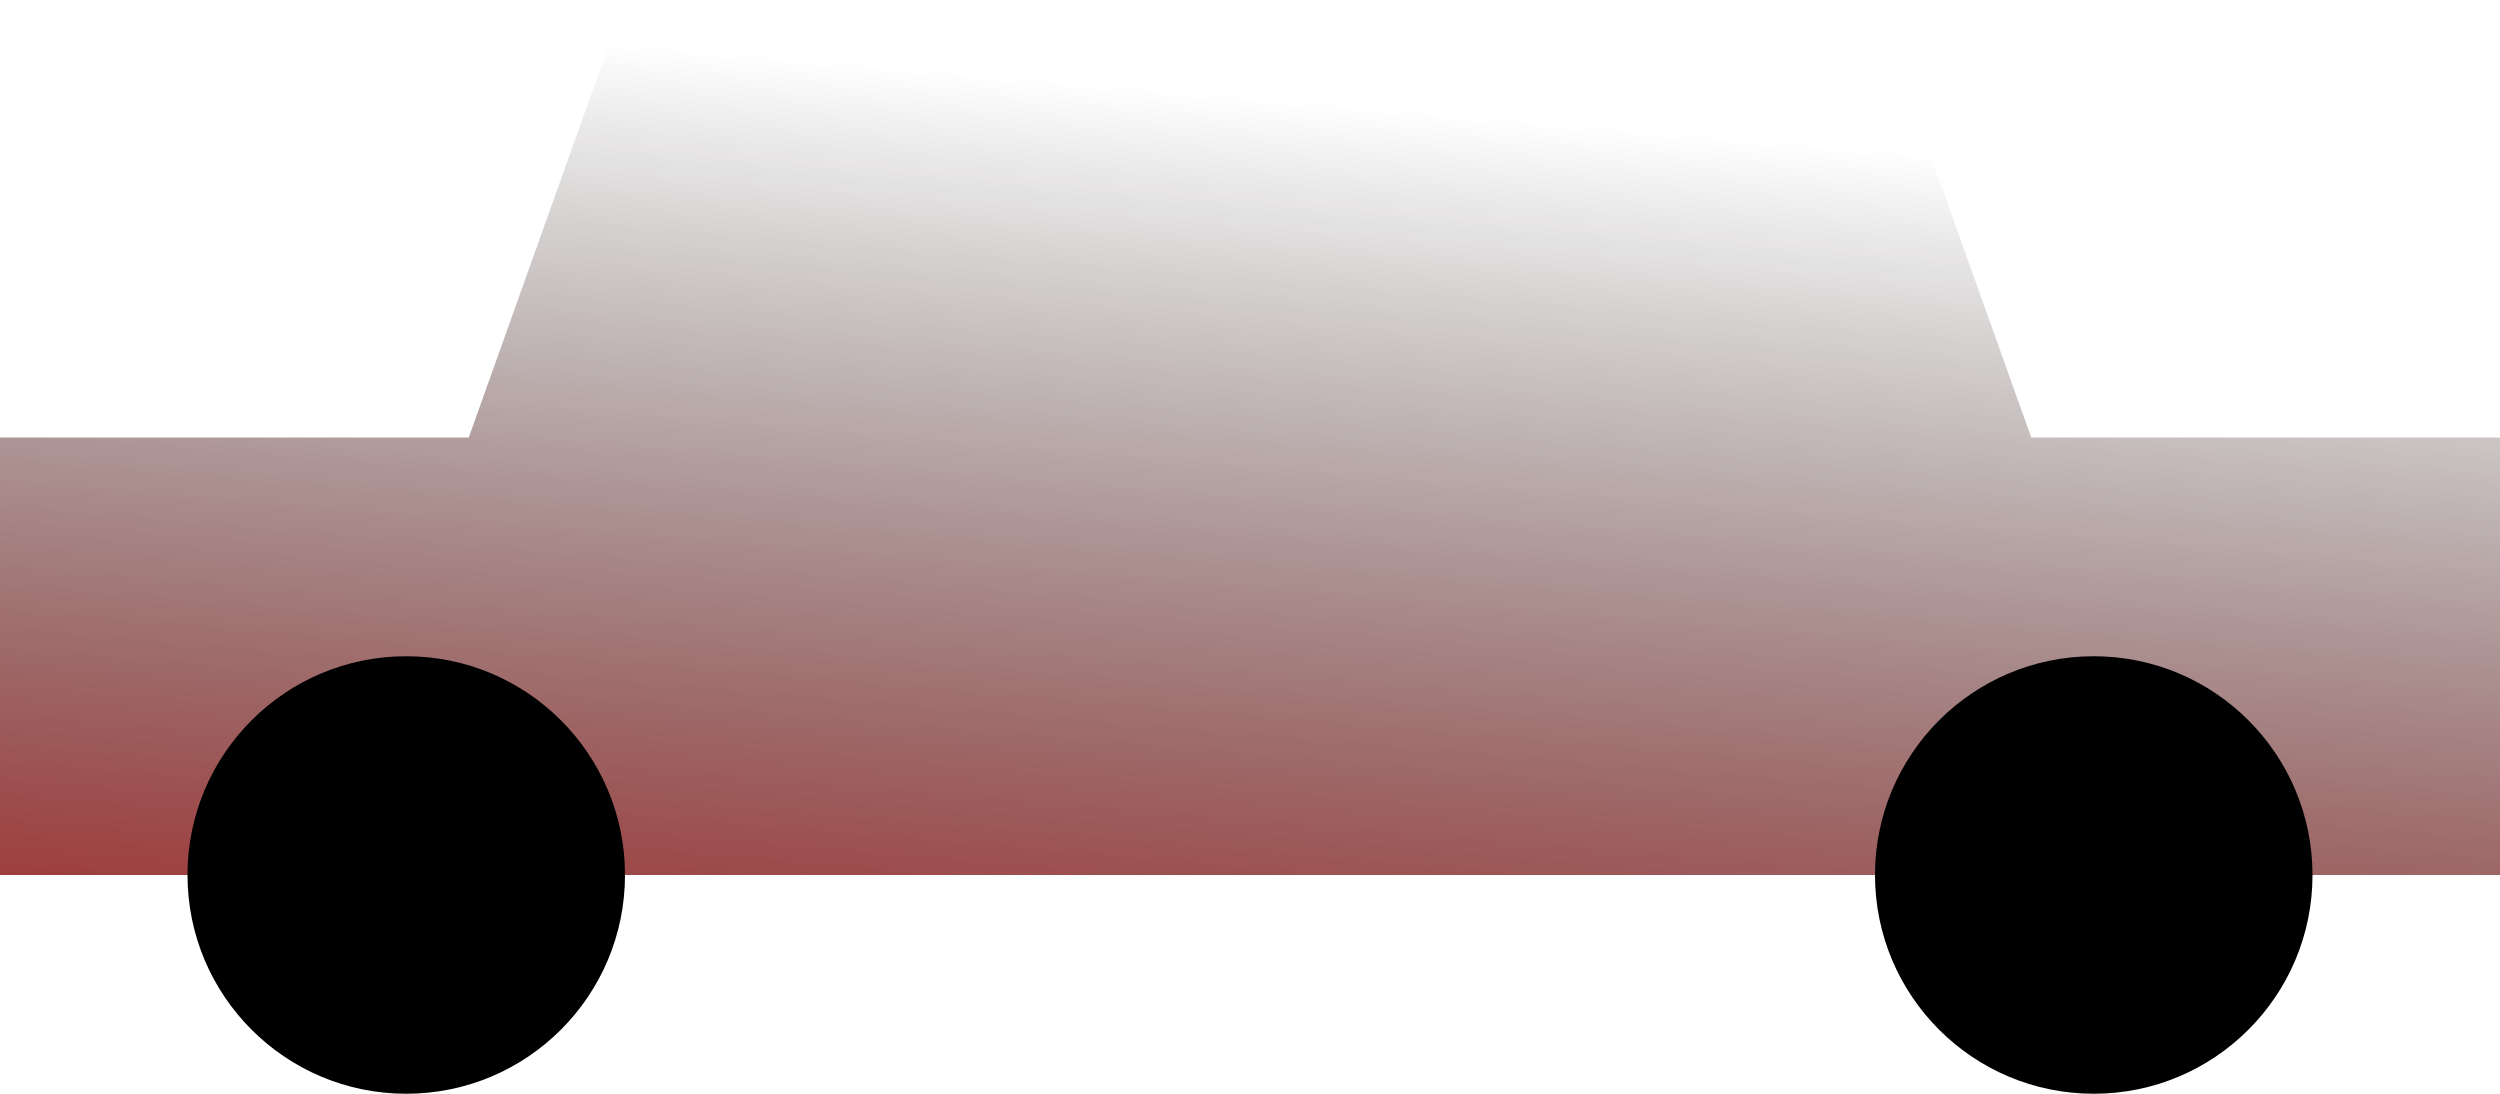
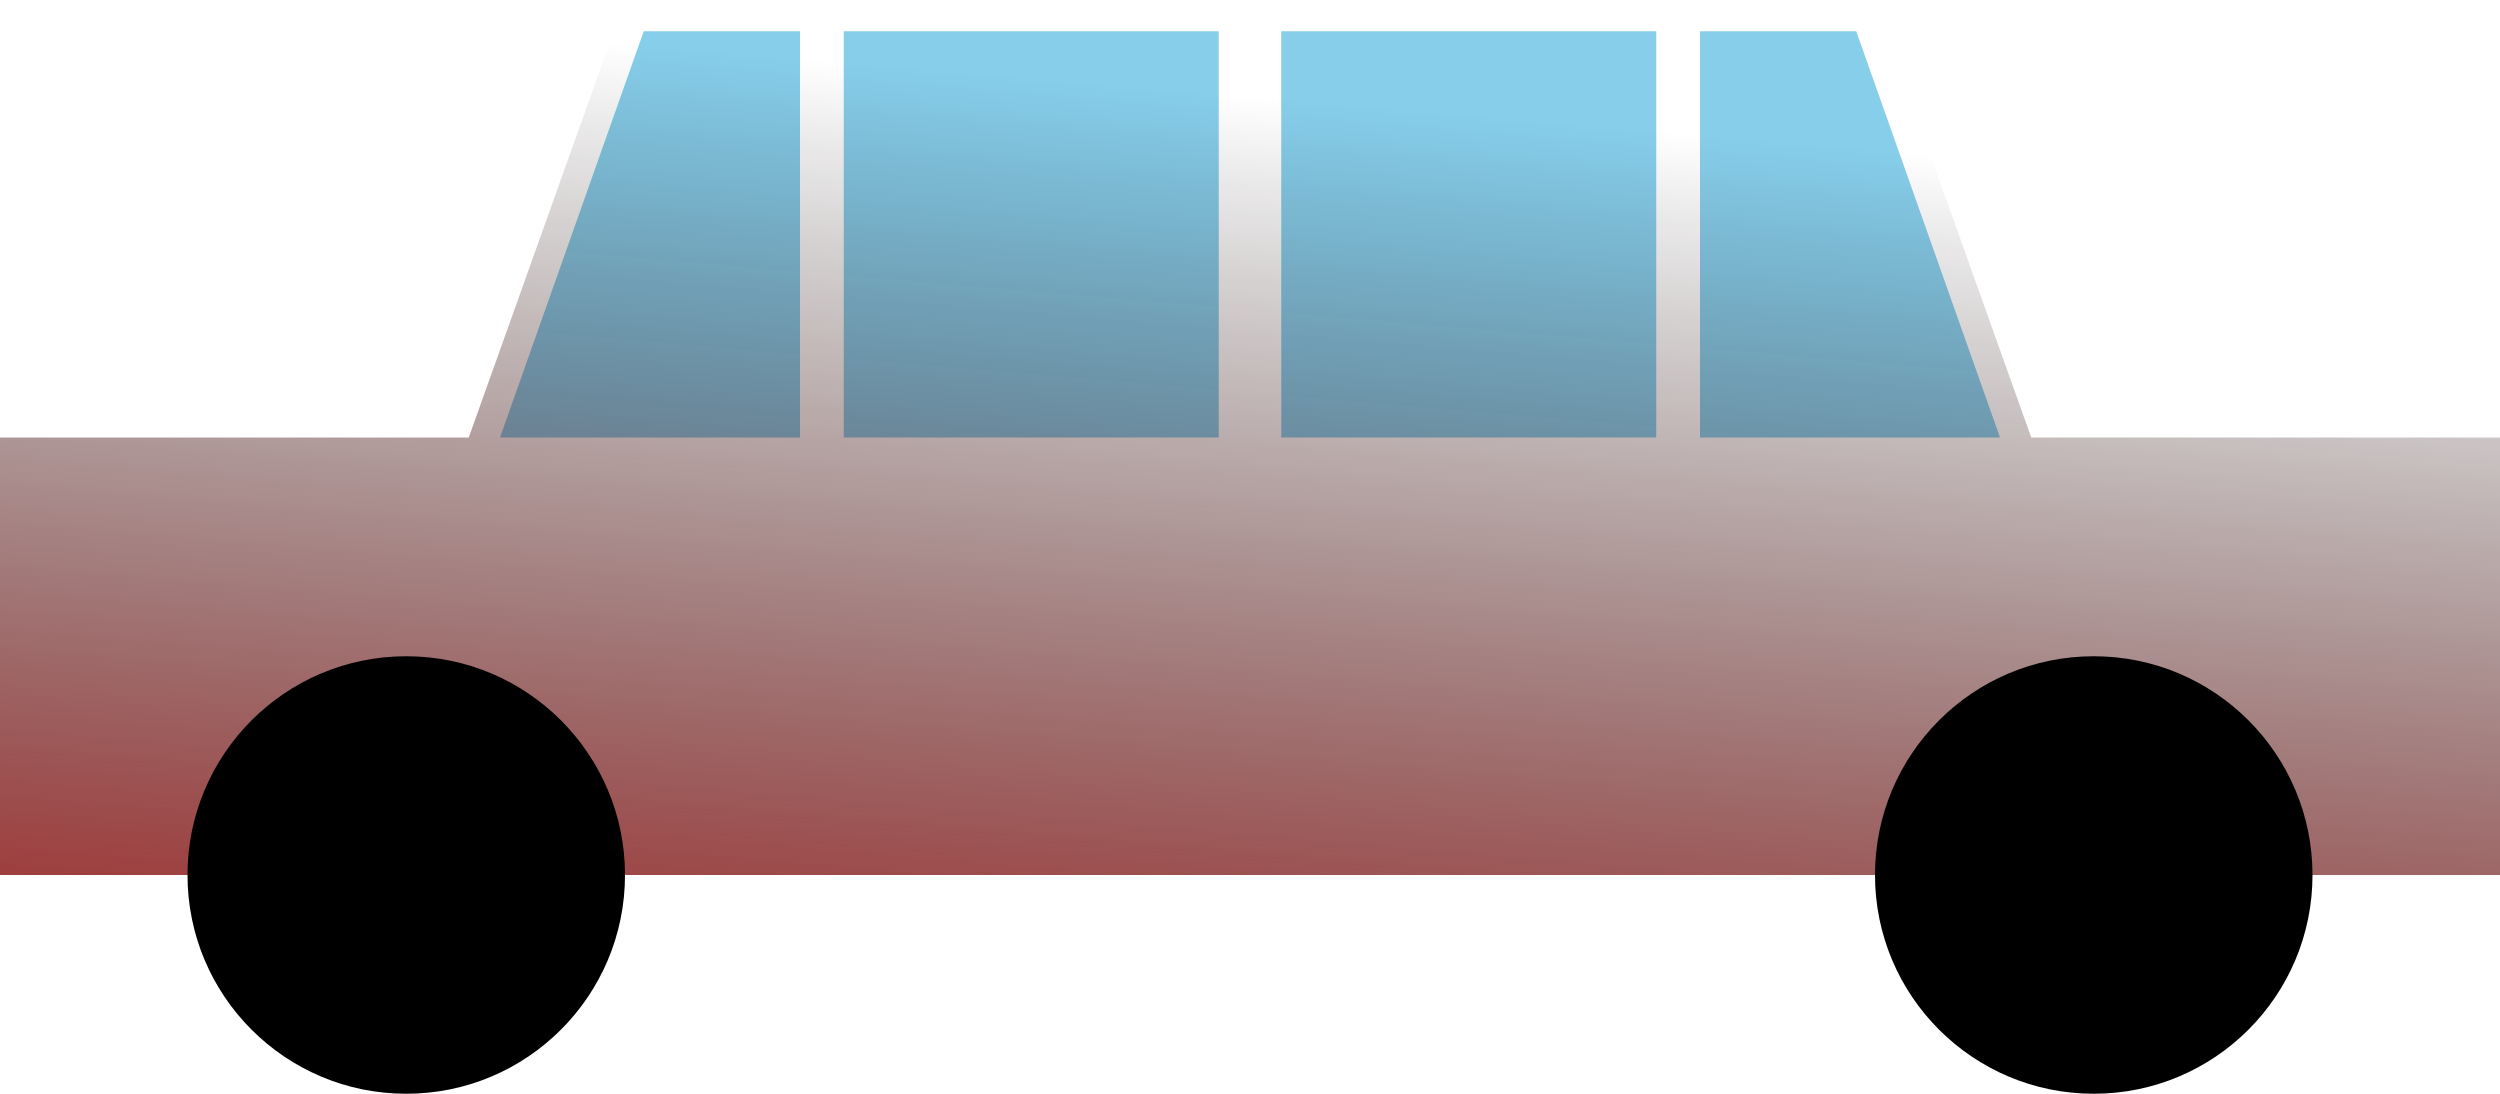
<svg xmlns="http://www.w3.org/2000/svg" width="400" height="175" viewBox="0 0 400 175" fill="none">
  <defs>
    <linearGradient id="dirtGradient" transform-origin=".5 .5" gradientTransform="rotate(100)">
      <stop offset="0%" stop-color="transparent" />
      <stop offset="90%" stop-color="brown" />
    </linearGradient>
    <clipPath id="body">
      <rect class="darker" y="70" width="400" height="70" />
-       <path class="lighter" d="M100 0h200l50 140l-300 0" />
+       <path class="lighter" d="M100 0h200l50 140l-300 0z" />
    </clipPath>
  </defs>
  <g class="body">
    <rect class="darker" y="70" width="400" height="70" />
-     <path class="lighter" d="M100 0h200l50 140l-300 0" />
+     <path class="lighter" d="M100 0h200l50 140l-300 0z" />
+   </g>
+   <g class="windows">
+     <path d="M297 5l23 65h-48V5Z" fill="skyblue" />
+     <path d="M103 5h25v65h-48Z" fill="skyblue" />
+     <path d="M135 5h60v65h-60Z" fill="skyblue" />
+     <path d="M205 5h60v65h-60Z" fill="skyblue" />
  </g>
  <g clip-path="url(#body)">
    <rect class="dirt" x="0" y="0" width="400" height="175" fill="url(#dirtGradient)" />
  </g>
  <g class="wheels">
    <circle cx="65" cy="140" r="35" fill="black" />
    <circle cx="335" cy="140" r="35" fill="black" />
  </g>
</svg>
